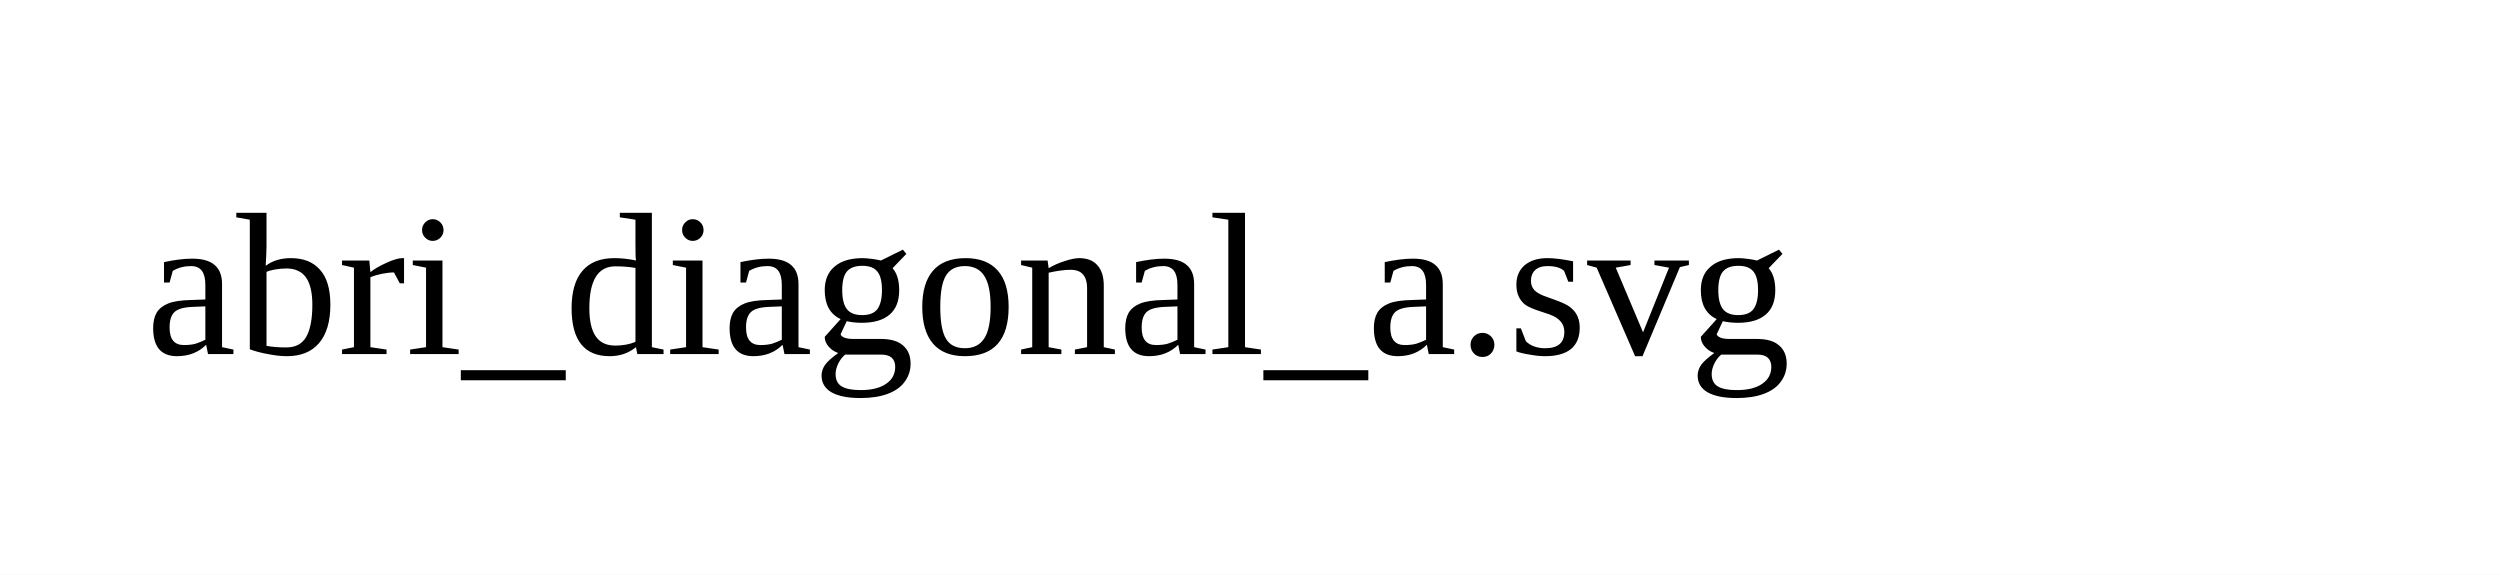
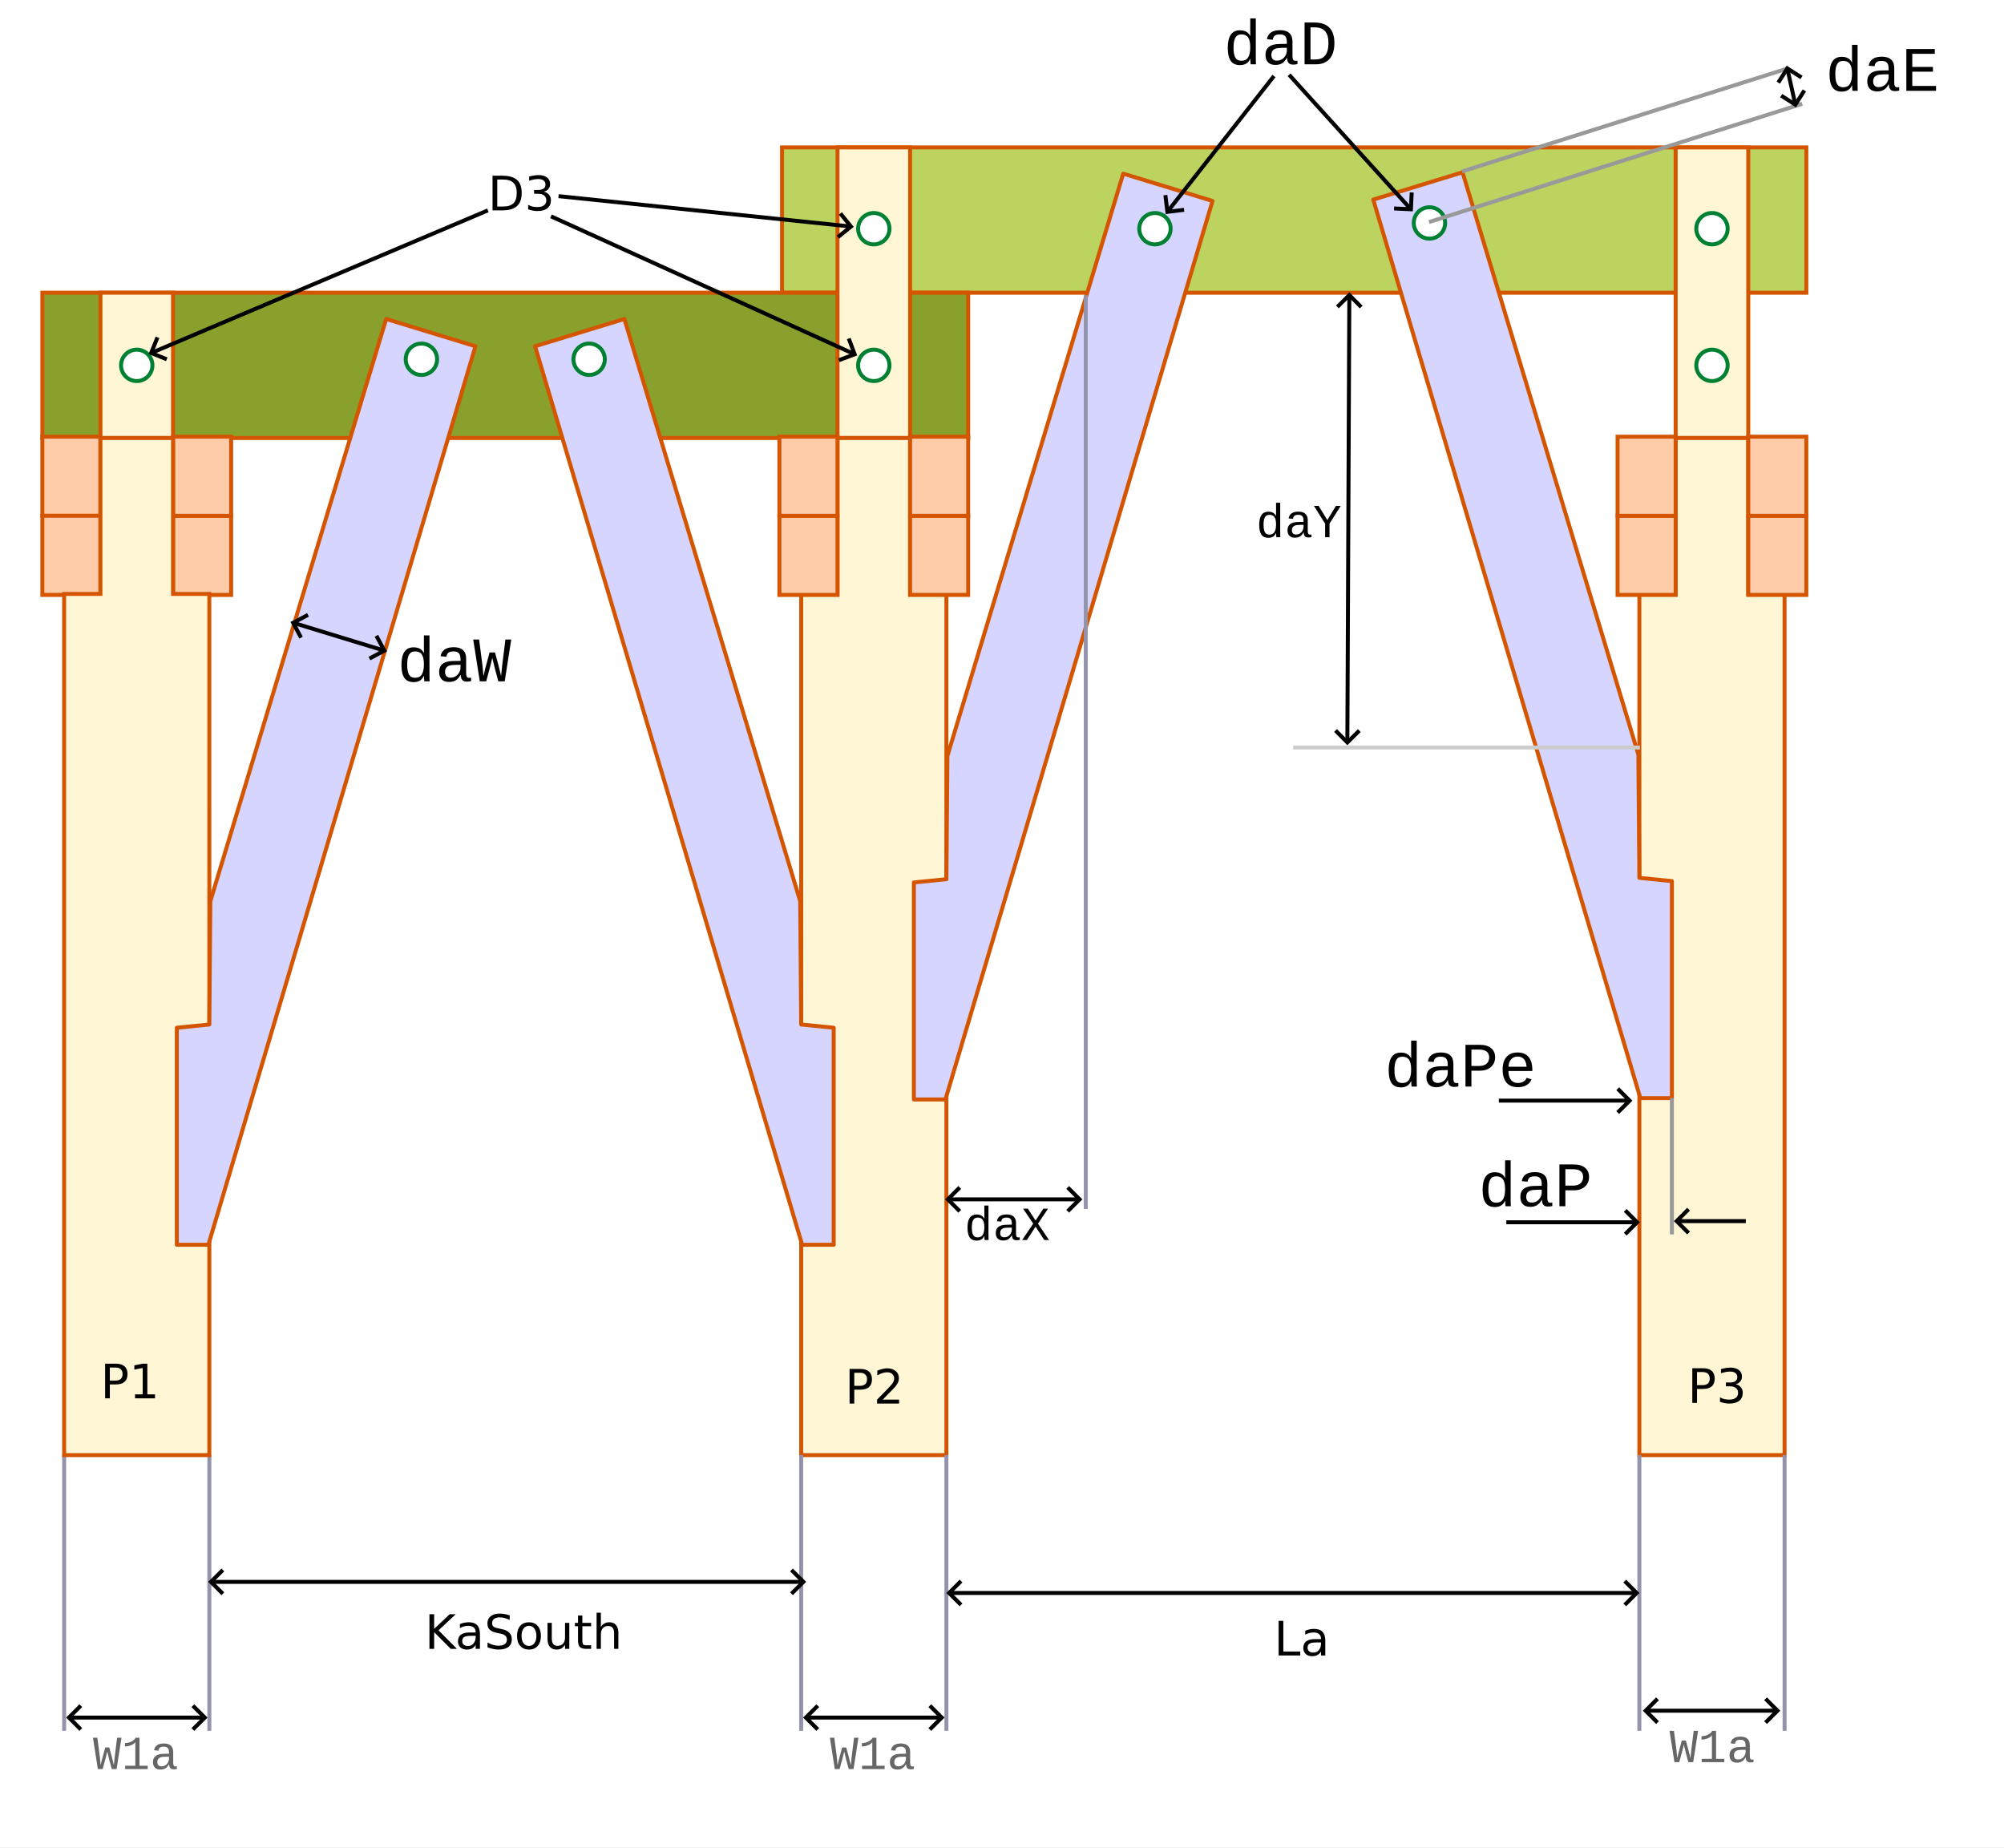
- <svg xmlns="http://www.w3.org/2000/svg" width="147.405" height="33.885" viewBox="0 0 39.001 8.965" version="1.1" id="svg1">
+ <svg xmlns="http://www.w3.org/2000/svg" width="505.985" height="466.343" viewBox="0 0 133.875 123.387" version="1.1" id="svg1">
  <defs id="defs1">
-     <rect x="90.996" y="4387.2" width="187.399" height="26.128" id="rect100" />
+     <rect x="383.807" y="6609.856" width="49.553" height="30.182" id="rect193" />
+     <rect x="482.263" y="6882.282" width="59.248" height="33.765" id="rect189" />
+     <rect x="513.161" y="6379.314" width="47.462" height="27.076" id="rect188" />
+     <rect x="347.204" y="6366.572" width="51.921" height="19.749" id="rect158" />
+     <rect x="149.393" y="6598.466" width="46.506" height="32.809" id="rect122" />
+     <marker style="overflow:visible" id="ArrowWide" refX="0" refY="0" orient="auto-start-reverse" markerWidth="1" markerHeight="1" viewBox="0 0 1 1" preserveAspectRatio="xMidYMid">
+       <path style="fill:none;stroke:context-stroke;stroke-width:1;stroke-linecap:butt" d="M 3,-3 0,0 3,3" transform="rotate(180,0.125,0)" id="path1" />
+     </marker>
+     <rect x="501.375" y="4350.879" width="35.995" height="20.068" id="rect226-3-3-2-7" />
+     <marker style="overflow:visible" id="ArrowWide-48-5-2-4-1" refX="0" refY="0" orient="auto-start-reverse" markerWidth="1" markerHeight="1" viewBox="0 0 1 1" preserveAspectRatio="xMidYMid">
+       <path style="fill:none;stroke:context-stroke;stroke-width:1;stroke-linecap:butt" d="M 3,-3 0,0 3,3" transform="rotate(180,0.125,0)" id="path1-82-0-5-4-2" />
+     </marker>
+     <rect x="501.375" y="4350.879" width="35.995" height="20.068" id="rect226-3-3-3-2-0" />
+     <marker style="overflow:visible" id="ArrowWide-48-5-3-9" refX="0" refY="0" orient="auto-start-reverse" markerWidth="1" markerHeight="1" viewBox="0 0 1 1" preserveAspectRatio="xMidYMid">
+       <path style="fill:none;stroke:context-stroke;stroke-width:1;stroke-linecap:butt" d="M 3,-3 0,0 3,3" transform="rotate(180,0.125,0)" id="path1-82-0-4-3" />
+     </marker>
+     <rect x="78.678" y="5847.359" width="53.195" height="33.741" id="rect117-6" />
+     <marker style="overflow:visible" id="ArrowWide-26" refX="0" refY="0" orient="auto-start-reverse" markerWidth="1" markerHeight="1" viewBox="0 0 1 1" preserveAspectRatio="xMidYMid">
+       <path style="fill:none;stroke:context-stroke;stroke-width:1;stroke-linecap:butt" d="M 3,-3 0,0 3,3" transform="rotate(180,0.125,0)" id="path4-1" />
+     </marker>
+     <marker style="overflow:visible" id="ArrowWide-48-5-0-9" refX="0" refY="0" orient="auto-start-reverse" markerWidth="1" markerHeight="1" viewBox="0 0 1 1" preserveAspectRatio="xMidYMid">
+       <path style="fill:none;stroke:context-stroke;stroke-width:1;stroke-linecap:butt" d="M 3,-3 0,0 3,3" transform="rotate(180,0.125,0)" id="path1-82-0-0-2" />
+     </marker>
+     <rect x="480.521" y="4481.984" width="44.744" height="27.207" id="rect229-4-8-3-2" />
+     <marker style="overflow:visible" id="ArrowWide-48-5-0-8-3" refX="0" refY="0" orient="auto-start-reverse" markerWidth="1" markerHeight="1" viewBox="0 0 1 1" preserveAspectRatio="xMidYMid">
+       <path style="fill:none;stroke:context-stroke;stroke-width:1;stroke-linecap:butt" d="M 3,-3 0,0 3,3" transform="rotate(180,0.125,0)" id="path1-82-0-0-5-7" />
+     </marker>
+     <rect x="480.521" y="4481.984" width="44.744" height="27.207" id="rect229-4-8-3-0-9" />
+     <marker style="overflow:visible" id="ArrowWide-48-5-0-8-8-2" refX="0" refY="0" orient="auto-start-reverse" markerWidth="1" markerHeight="1" viewBox="0 0 1 1" preserveAspectRatio="xMidYMid">
+       <path style="fill:none;stroke:context-stroke;stroke-width:1;stroke-linecap:butt" d="M 3,-3 0,0 3,3" transform="rotate(180,0.125,0)" id="path1-82-0-0-5-3-2" />
+     </marker>
+     <rect x="480.521" y="4481.984" width="44.744" height="27.207" id="rect229-4-8-3-0-0-9" />
+     <marker style="overflow:visible" id="ArrowWide-45-6-6" refX="0" refY="0" orient="auto-start-reverse" markerWidth="1" markerHeight="1" viewBox="0 0 1 1" preserveAspectRatio="xMidYMid">
+       <path style="fill:none;stroke:context-stroke;stroke-width:1;stroke-linecap:butt" d="M 3,-3 0,0 3,3" transform="rotate(180,0.125,0)" id="path1-620-7-1" />
+     </marker>
+     <rect x="280.948" y="6270.132" width="43.753" height="49.934" id="rect142-9" />
+     <rect x="332.172" y="6310.51" width="70.981" height="34.402" id="rect144-3" />
+     <rect x="-170.098" y="6174.496" width="62.433" height="55.425" id="rect154-3" />
+     <rect x="-151.623" y="6261.137" width="42.684" height="40.773" id="rect155-6" />
+     <rect x="-146.526" y="6349.053" width="38.861" height="38.224" id="rect156-1" />
+     <rect x="-146.526" y="6349.053" width="38.861" height="38.224" id="rect156-1-9" />
+     <marker style="overflow:visible" id="ArrowWide-48-5-2-4-1-6" refX="0" refY="0" orient="auto-start-reverse" markerWidth="1" markerHeight="1" viewBox="0 0 1 1" preserveAspectRatio="xMidYMid">
+       <path style="fill:none;stroke:context-stroke;stroke-width:1;stroke-linecap:butt" d="M 3,-3 0,0 3,3" transform="rotate(180,0.125,0)" id="path1-82-0-5-4-2-0" />
+     </marker>
+     <marker style="overflow:visible" id="ArrowWide-48-5-2-4-1-6-6" refX="0" refY="0" orient="auto-start-reverse" markerWidth="1" markerHeight="1" viewBox="0 0 1 1" preserveAspectRatio="xMidYMid">
+       <path style="fill:none;stroke:context-stroke;stroke-width:1;stroke-linecap:butt" d="M 3,-3 0,0 3,3" transform="rotate(180,0.125,0)" id="path1-82-0-5-4-2-0-4" />
+     </marker>
+     <marker style="overflow:visible" id="ArrowWide-48-5-2-4-1-6-9" refX="0" refY="0" orient="auto-start-reverse" markerWidth="1" markerHeight="1" viewBox="0 0 1 1" preserveAspectRatio="xMidYMid">
+       <path style="fill:none;stroke:context-stroke;stroke-width:1;stroke-linecap:butt" d="M 3,-3 0,0 3,3" transform="rotate(180,0.125,0)" id="path1-82-0-5-4-2-0-2" />
+     </marker>
  </defs>
-   <g id="layer1" transform="translate(-21.79845,-1158.145)">
-     <rect style="fill:#ffffff;stroke:#ffffff;stroke-width:0.265" id="rect116" width="38.736" height="8.701" x="21.931" y="1158.277" />
-     <text xml:space="preserve" transform="scale(0.2645833)" id="text100" style="text-align:start;writing-mode:lr-tb;direction:ltr;white-space:pre;shape-inside:url(#rect100);fill:#000000">
-       <tspan x="90.996" y="4398.118" id="tspan1">abri_diagonal_a.svg</tspan>
+   <g id="layer1" transform="translate(-10.97221,-1683.624)">
+     <rect style="fill:#89a02c;stroke:#d45500;stroke-width:0.265" id="rect80-8-6-5-6-2-8-0-7-9" width="9.705" height="17.217" x="-1712.79" y="-136.25" transform="matrix(0,-1,-1,0,0,0)" />
+     <rect style="fill:#ffffff;stroke:#ffffff;stroke-width:0.265" id="rect116" width="133.611" height="123.122" x="11.105" y="1683.757" />
+     <path style="fill:#ffffff;stroke:#000000;stroke-width:0.265;marker-end:url(#ArrowWide-48-5-2-4-1-6-9)" d="m 111.101,1757.139 8.67,1e-4" id="path104-4-3-1-7-6-9-0" />
+     <rect style="fill:#bcd35f;stroke:#d45500;stroke-width:0.265" id="rect80-8-6-5-6-2-8-6-1" width="9.705" height="68.429" x="-1703.175" y="63.215" transform="rotate(-90)" />
+     <rect style="fill:#fff6d5;stroke:#d45500;stroke-width:0.265" id="rect80-60-0-7-1-1-5" width="4.85" height="19.41" x="122.913" y="1693.47" />
+     <text xml:space="preserve" transform="matrix(0.2645833,0,0,0.2645833,-37.77692,565.5114)" id="text226-6-5-2-5" style="font-style:normal;font-variant:normal;font-weight:normal;font-stretch:normal;font-family:'Liberation Mono';-inkscape-font-specification:'Liberation Mono';text-align:start;writing-mode:lr-tb;direction:ltr;white-space:pre;shape-inside:url(#rect226-3-3-2-7);display:inline;fill:#000000;stroke:none;stroke-width:1">
+       <tspan x="501.375" y="4361.556" id="tspan1">daY</tspan>
+     </text>
+     <path style="fill:#fff6d5;stroke:#d45500;stroke-width:0.265" d="m 130.189,1780.814 h -9.701 v -57.52 h 2.425 l 2.9e-4,-10.414 4.85,-10e-5 -1e-5,10.414 2.425,-2e-4 z" id="path113-7-6" />
+     <rect style="fill:#ffccaa;stroke:#d45500;stroke-width:0.265" id="rect80-8-6-9-4-8-65-86-0-8-9-7-5" width="5.285" height="3.88" x="-1723.36" y="-131.644" transform="matrix(0,-1,-1,0,0,0)" />
+     <rect style="fill:#ffccaa;stroke:#d45500;stroke-width:0.265" id="rect80-8-6-9-4-8-65-86-0-8-9-7-2-6" width="5.285" height="3.88" x="-1723.36" y="-122.913" transform="matrix(0,-1,-1,0,0,0)" />
+     <rect style="fill:#ffccaa;stroke:#d45500;stroke-width:0.265" id="rect80-8-6-9-4-8-65-86-0-8-9-7-1-9" width="5.285" height="3.88" x="-1718.075" y="-131.644" transform="matrix(0,-1,-1,0,0,0)" />
+     <rect style="fill:#ffccaa;stroke:#d45500;stroke-width:0.265" id="rect80-8-6-9-4-8-65-86-0-8-9-7-3-3" width="5.285" height="3.88" x="-1718.075" y="-122.913" transform="matrix(0,-1,-1,0,0,0)" />
+     <circle style="fill:#ffffff;stroke:#008033;stroke-width:0.265" id="path102-0-29-2-7-7" cx="125.339" cy="1708.028" r="1.048" />
+     <circle style="fill:#ffffff;stroke:#008033;stroke-width:0.265" id="path102-0-29-2-9-4" cx="125.339" cy="1698.899" r="1.048" />
+     <rect style="fill:#89a02c;stroke:#d45500;stroke-width:0.265" id="rect80-8-6-5-6-2-8-0-7" width="9.705" height="61.849" x="-1712.88" y="-75.651" transform="matrix(0,-1,-1,0,0,0)" />
+     <rect style="fill:#ffccaa;stroke:#d45500;stroke-width:0.265" id="rect80-8-6-9-4-8-6-4-8-2-36-4" width="5.285" height="3.88" x="-1718.075" y="-17.682" transform="matrix(0,-1,-1,0,0,0)" />
+     <rect style="fill:#fff6d5;stroke:#d45500;stroke-width:0.265" id="rect80-60-0-7-1-1-4-4" width="4.85" height="19.41" x="-71.77" y="1693.47" transform="scale(-1,1)" />
+     <rect style="fill:#fff6d5;stroke:#d45500;stroke-width:0.265" id="rect80-60-0-7-1-8-9-3" width="4.85" height="9.705" x="-22.532" y="1703.175" transform="scale(-1,1)" />
+     <rect style="fill:#ffccaa;stroke:#d45500;stroke-width:0.265" id="rect80-8-6-9-4-8-6-4-8-2-3-2-0" width="5.285" height="3.88" x="-1723.36" y="-17.682" transform="matrix(0,-1,-1,0,0,0)" />
+     <rect style="fill:#ffccaa;stroke:#d45500;stroke-width:0.265" id="rect80-8-6-9-4-8-65-86-0-8-9-9-7" width="5.285" height="3.88" x="-1723.36" y="-26.413" transform="matrix(0,-1,-1,0,0,0)" />
+     <circle style="fill:#ffffff;stroke:#008033;stroke-width:0.265" id="path102-0-29-2-3-8" cx="-20.107" cy="1708.028" r="1.048" transform="scale(-1,1)" />
+     <path style="fill:#fff6d5;stroke:#d45500;stroke-width:0.265" d="m 64.495,1780.814 h 9.701 v -57.52 h -2.425 l -2.9e-4,-10.414 -4.85,-10e-5 1e-5,10.414 -2.425,-2e-4 z" id="path113-7-4-6" />
+     <rect style="fill:#ffccaa;stroke:#d45500;stroke-width:0.265" id="rect80-8-6-9-4-8-65-86-0-8-9-7-4-8" width="5.285" height="3.88" x="-1723.36" y="63.039" transform="rotate(-90)" />
+     <rect style="fill:#ffccaa;stroke:#d45500;stroke-width:0.265" id="rect80-8-6-9-4-8-65-86-0-8-9-7-2-0-8" width="5.285" height="3.88" x="-1723.36" y="71.77" transform="rotate(-90)" />
+     <rect style="fill:#ffccaa;stroke:#d45500;stroke-width:0.265" id="rect80-8-6-9-4-8-65-86-0-8-9-7-1-5-4" width="5.285" height="3.88" x="-1718.075" y="63.039" transform="rotate(-90)" />
+     <rect style="fill:#ffccaa;stroke:#d45500;stroke-width:0.265" id="rect80-8-6-9-4-8-65-86-0-8-9-7-3-9-3" width="5.285" height="3.88" x="-1718.075" y="71.77" transform="rotate(-90)" />
+     <circle style="fill:#ffffff;stroke:#008033;stroke-width:0.265" id="path102-0-29-2-7-6-1" cx="-69.345" cy="1708.028" r="1.048" transform="scale(-1,1)" />
+     <circle style="fill:#ffffff;stroke:#008033;stroke-width:0.265" id="path102-0-29-2-9-3-4" cx="-69.345" cy="1698.9" r="1.048" transform="scale(-1,1)" />
+     <rect style="fill:#ffccaa;stroke:#d45500;stroke-width:0.265" id="rect80-8-6-9-4-8-65-86-0-8-9-9-5-2" width="5.285" height="3.88" x="-1718.075" y="-26.413" transform="matrix(0,-1,-1,0,0,0)" />
+     <path style="fill:#ffffff;stroke:#000000;stroke-width:0.265;marker-start:url(#ArrowWide-48-5-2-4-1);marker-end:url(#ArrowWide-48-5-2-4-1)" d="m 74.357,1763.733 8.67,10e-5" id="path104-4-3-1-7-6" />
+     <text xml:space="preserve" transform="matrix(0.2645833,0,0,0.2645833,-57.2653,612.4523)" id="text226-6-5-3-7-8" style="font-style:normal;font-variant:normal;font-weight:normal;font-stretch:normal;font-family:'Liberation Mono';-inkscape-font-specification:'Liberation Mono';text-align:start;writing-mode:lr-tb;direction:ltr;white-space:pre;shape-inside:url(#rect226-3-3-3-2-0);display:inline;fill:#000000;stroke:none;stroke-width:1">
+       <tspan x="501.375" y="4361.556" id="tspan2">daX</tspan>
+     </text>
+     <path style="fill:#ffffff;stroke:#000000;stroke-width:0.265;marker-start:url(#ArrowWide-48-5-3-9);marker-end:url(#ArrowWide-48-5-3-9)" d="m 101.113,1703.399 -0.132,29.749" id="path105-0-4-1-2" />
+     <text xml:space="preserve" transform="matrix(0.2645833,0,0,0.2645833,22.7486,147.7519)" id="text115-6" style="font-family:'DejaVu Sans';-inkscape-font-specification:'DejaVu Sans';text-align:start;writing-mode:lr-tb;direction:ltr;white-space:pre;shape-inside:url(#rect117-6);display:inline;fill:#000000;stroke:none">
+       <tspan x="78.678" y="5857.977" id="tspan3">D3</tspan>
+     </text>
+     <path style="fill:#000000;stroke:#000000;stroke-width:0.265;marker-start:url(#ArrowWide-26)" d="m 21.132,1707.174 22.433,-9.499" id="path139-4" />
+     <path style="fill:#000000;stroke:#000000;stroke-width:0.265;marker-end:url(#ArrowWide-26)" d="m 47.78,1698.073 20.227,9.187" id="path140-9" />
+     <path style="fill:#000000;stroke:#000000;stroke-width:0.265;marker-end:url(#ArrowWide-26)" d="m 48.285,1696.725 19.469,2.023" id="path141-5" />
+     <path style="fill:#aaaaff;stroke:#9393ac;stroke-width:0.265" d="m 130.189,1799.233 v -18.42" id="path101-6-4-9-9-8-9-7-0" />
+     <path style="fill:#aaaaff;stroke:#9393ac;stroke-width:0.265" d="m 120.488,1799.233 v -18.42" id="path101-6-4-9-9-8-9-7-9-4" />
+     <path style="fill:#aaaaff;stroke:#9393ac;stroke-width:0.265" d="m 74.196,1799.233 v -18.42" id="path101-6-4-9-9-8-9-7-2-8" />
+     <path style="fill:#aaaaff;stroke:#9393ac;stroke-width:0.265" d="m 64.495,1799.233 v -18.42" id="path101-6-4-9-9-8-9-7-5-7" />
+     <path style="fill:#aaaaff;stroke:#9393ac;stroke-width:0.265" d="m 24.957,1799.233 v -18.42" id="path101-6-4-9-9-8-9-7-6-1" />
+     <path style="fill:#aaaaff;stroke:#9393ac;stroke-width:0.265" d="m 15.257,1799.233 v -18.42" id="path101-6-4-9-9-8-9-7-1-7" />
+     <path style="fill:#ffffff;stroke:#000000;stroke-width:0.265;marker-start:url(#ArrowWide-48-5-0-9);marker-end:url(#ArrowWide-48-5-0-9)" d="m 120.972,1797.886 8.676,10e-5" id="path104-4-3-2-2" />
+     <text xml:space="preserve" transform="matrix(0.2645833,0,0,0.2645833,-4.632786,612.6411)" id="text229-4-0-9-7" style="font-style:normal;font-variant:normal;font-weight:normal;font-stretch:normal;font-family:'Liberation Mono';-inkscape-font-specification:'Liberation Mono';text-align:start;writing-mode:lr-tb;direction:ltr;white-space:pre;shape-inside:url(#rect229-4-8-3-2);display:inline;fill:#666666;stroke:none;stroke-width:1">
+       <tspan x="480.521" y="4492.662" id="tspan4">W1a</tspan>
+     </text>
+     <path style="fill:#ffffff;stroke:#000000;stroke-width:0.265;marker-start:url(#ArrowWide-48-5-0-8-3);marker-end:url(#ArrowWide-48-5-0-8-3)" d="m 64.873,1798.346 8.943,10e-5" id="path104-4-3-2-3-2" />
+     <text xml:space="preserve" transform="matrix(0.2645833,0,0,0.2645833,-60.7244,613.1011)" id="text229-4-0-9-0-6" style="font-style:normal;font-variant:normal;font-weight:normal;font-stretch:normal;font-family:'Liberation Mono';-inkscape-font-specification:'Liberation Mono';text-align:start;writing-mode:lr-tb;direction:ltr;white-space:pre;shape-inside:url(#rect229-4-8-3-0-9);display:inline;fill:#666666;stroke:none;stroke-width:1">
+       <tspan x="480.521" y="4492.662" id="tspan5">W1a</tspan>
+     </text>
+     <path style="fill:#ffffff;stroke:#000000;stroke-width:0.265;marker-start:url(#ArrowWide-48-5-0-8-8-2);marker-end:url(#ArrowWide-48-5-0-8-8-2)" d="m 15.642,1798.346 8.943,10e-5" id="path104-4-3-2-3-3-0" />
+     <text xml:space="preserve" transform="matrix(0.2645833,0,0,0.2645833,-109.9557,613.101)" id="text229-4-0-9-0-4-6" style="font-style:normal;font-variant:normal;font-weight:normal;font-stretch:normal;font-family:'Liberation Mono';-inkscape-font-specification:'Liberation Mono';text-align:start;writing-mode:lr-tb;direction:ltr;white-space:pre;shape-inside:url(#rect229-4-8-3-0-0-9);display:inline;fill:#666666;stroke:none;stroke-width:1">
+       <tspan x="480.521" y="4492.662" id="tspan6">W1a</tspan>
+     </text>
+     <path style="fill:#000000;stroke:#000000;stroke-width:0.265;marker-start:url(#ArrowWide-26);marker-end:url(#ArrowWide-26)" d="m 25.131,1789.281 39.444,10e-5" id="path142-5" />
+     <path style="fill:#000000;stroke:#000000;stroke-width:0.265;marker-start:url(#ArrowWide-45-6-6);marker-end:url(#ArrowWide-45-6-6)" d="m 74.443,1790.024 45.798,10e-5" id="path142-6-6-9" />
+     <text xml:space="preserve" transform="matrix(0.2645833,0,0,0.2645833,21.7459,132.4181)" id="text142-4" style="font-family:'DejaVu Sans';-inkscape-font-specification:'DejaVu Sans';text-align:start;writing-mode:lr-tb;direction:ltr;white-space:pre;shape-inside:url(#rect142-9);display:inline;fill:#000000;stroke:none">
+       <tspan x="280.949" y="6280.75" id="tspan7">La</tspan>
+     </text>
+     <text xml:space="preserve" transform="matrix(0.2645833,0,0,0.2645833,-48.53647,121.2932)" id="text144-0" style="font-family:'DejaVu Sans';-inkscape-font-specification:'DejaVu Sans';text-align:start;writing-mode:lr-tb;direction:ltr;white-space:pre;shape-inside:url(#rect144-3);display:inline;fill:#000000;stroke:none">
+       <tspan x="332.172" y="6321.127" id="tspan8">KaSouth</tspan>
+     </text>
+     <text xml:space="preserve" transform="matrix(0.2645833,0,0,0.2645833,62.90135,134.6093)" id="text154-5" style="font-family:'DejaVu Sans';-inkscape-font-specification:'DejaVu Sans';text-align:start;writing-mode:lr-tb;direction:ltr;white-space:pre;shape-inside:url(#rect154-3);display:inline;fill:#000000;stroke:none">
+       <tspan x="-170.098" y="6185.113" id="tspan9">P1</tspan>
+     </text>
+     <text xml:space="preserve" transform="matrix(0.2645833,0,0,0.2645833,107.5335,117.972)" id="text155-3" style="font-family:'DejaVu Sans';-inkscape-font-specification:'DejaVu Sans';text-align:start;writing-mode:lr-tb;direction:ltr;white-space:pre;shape-inside:url(#rect155-6);display:inline;fill:#000000;stroke:none">
+       <tspan x="-151.623" y="6271.754" id="tspan10">P2</tspan>
+     </text>
+     <text xml:space="preserve" transform="matrix(0.2645833,0,0,0.2645833,162.4836,94.66387)" id="text156-4" style="font-family:'DejaVu Sans';-inkscape-font-specification:'DejaVu Sans';text-align:start;writing-mode:lr-tb;direction:ltr;white-space:pre;shape-inside:url(#rect156-1);display:inline;fill:#000000;stroke:none">
+       <tspan x="-146.527" y="6359.67" id="tspan11">P3</tspan>
+     </text>
+     <path style="fill:#fff6d5;stroke:#d45500;stroke-width:0.265" d="m 24.957,1780.814 h -9.701 v -57.52 h 2.425 l 2.9e-4,-10.414 4.85,-10e-5 -10e-6,10.414 2.425,-2e-4 z" id="path113-7-7-9" />
+     <path style="fill:#d5d5ff;stroke:#d45500;stroke-width:0.265;stroke-linejoin:round" d="M 42.735,1706.752 24.892,1766.767 h -2.107 v -14.496 l 2.172,-0.217 0.067,-8.232 11.746,-38.893 z" id="path120" />
+     <circle style="fill:#ffffff;stroke:#008033;stroke-width:0.265" id="path102-0-29-2-3-8-0" cx="-39.124" cy="1707.62" r="1.048" transform="scale(-1,1)" />
+     <path style="fill:#d5d5ff;stroke:#d45500;stroke-width:0.265;stroke-linejoin:round" d="m 46.717,1706.752 17.843,60.014 h 2.107 v -14.496 l -2.172,-0.217 -0.067,-8.232 -11.746,-38.893 z" id="path120-9" />
+     <circle style="fill:#ffffff;stroke:#008033;stroke-width:0.265" id="path102-0-29-2-3-8-0-8" cx="50.328" cy="1707.62" r="1.048" />
+     <path style="fill:#d5d5ff;stroke:#d45500;stroke-width:0.265;stroke-linejoin:round" d="m 102.711,1696.957 17.843,60.014 h 2.107 v -14.496 l -2.172,-0.217 -0.067,-8.232 -11.746,-38.893 z" id="path120-9-7" />
+     <path style="fill:#d5d5ff;stroke:#d45500;stroke-width:0.265;stroke-linejoin:round" d="m 91.973,1697.047 -17.843,60.014 h -2.107 v -14.496 l 2.172,-0.217 0.067,-8.232 11.746,-38.893 z" id="path120-4" />
+     <circle style="fill:#ffffff;stroke:#008033;stroke-width:0.265" id="path102-0-29-2-3-8-0-7" cx="-88.127" cy="1698.9" r="1.048" transform="scale(-1,1)" />
+     <circle style="fill:#ffffff;stroke:#008033;stroke-width:0.265" id="path102-0-29-2-3-8-0-7-3" cx="-106.465" cy="1698.515" r="1.048" transform="scale(-1,1)" />
+     <path style="fill:#aaaaff;stroke:#9393ac;stroke-width:0.265" d="m 83.505,1764.376 v -61.032" id="path101-6-4-9-1-0-6-0-0" />
+     <path style="fill:#aaaaff;stroke:#cccccc;stroke-width:0.265" d="M 97.362,1733.552 H 120.524" id="path101-2-3-4-9-7-7" />
+     <text xml:space="preserve" transform="matrix(0.2645833,0,0,0.2645833,56.45326,94.36135)" id="text156-4-3" style="font-family:'DejaVu Sans';-inkscape-font-specification:'DejaVu Sans';text-align:start;writing-mode:lr-tb;direction:ltr;white-space:pre;shape-inside:url(#rect156-1-9);display:inline;fill:#000000;stroke:none">
+       <tspan x="-146.527" y="6359.67" id="tspan12">P1</tspan>
+     </text>
+     <path style="fill:#e5ffd5;stroke:#000000;stroke-width:0.265;stroke-linejoin:round;stroke-dasharray:none;marker-start:url(#ArrowWide);marker-end:url(#ArrowWide)" d="m 30.618,1725.24 5.964,1.823" id="path122" />
+     <text xml:space="preserve" transform="matrix(0.2645833,0,0,0.2645833,-2.022702,-20.47985)" id="text122" style="font-size:16px;line-height:normal;font-family:'Liberation Mono';-inkscape-font-specification:'Liberation Mono';text-decoration-color:#000000;white-space:pre;shape-inside:url(#rect122);fill:#000000;stroke-width:1;-inkscape-stroke:none;stop-color:#000000">
+       <tspan x="149.393" y="6612.703" id="tspan13">daW</tspan>
+     </text>
+     <path style="fill:#e5ffd5;stroke:#999999;stroke-width:0.265;stroke-linejoin:round;stroke-dasharray:none" d="m 122.661,1756.971 v 9.102" id="path155" />
+     <path style="fill:#ffffff;stroke:#000000;stroke-width:0.265;marker-end:url(#ArrowWide-48-5-2-4-1-6)" d="m 111.601,1765.263 8.67,10e-5" id="path104-4-3-1-7-6-9" />
+     <path style="fill:#ffffff;stroke:#000000;stroke-width:0.265;marker-end:url(#ArrowWide-48-5-2-4-1-6-6)" d="m 127.6,1765.186 -4.554,10e-5" id="path104-4-3-1-7-6-9-3" />
+     <path style="fill:#e5ffd5;stroke:#999999;stroke-width:0.265;stroke-linejoin:round;stroke-dasharray:none" d="m 106.434,1698.457 24.933,-7.9" id="path156" />
+     <path style="fill:#e5ffd5;stroke:#999999;stroke-width:0.265;stroke-linejoin:round;stroke-dasharray:none" d="m 108.644,1695.077 21.668,-6.854" id="path156-4" />
+     <path style="fill:#e5ffd5;stroke:#000000;stroke-width:0.265;stroke-linejoin:round;stroke-dasharray:none;marker-start:url(#ArrowWide);marker-end:url(#ArrowWide)" d="m 130.895,1690.549 -0.51,-2.29" id="path157" />
+     <text xml:space="preserve" transform="matrix(0.2645833,0,0,0.2645833,0.8427923,-0.3371169)" id="text158" style="font-size:16px;line-height:normal;font-family:'Liberation Mono';-inkscape-font-specification:'Liberation Mono';text-decoration-color:#000000;white-space:pre;shape-inside:url(#rect158);fill:#000000;stroke-width:1;-inkscape-stroke:none;stop-color:#000000">
+       <tspan x="347.203" y="6380.809" id="tspan14">daD</tspan>
+     </text>
+     <path style="fill:#e5ffd5;stroke:#000000;stroke-width:0.265;stroke-linejoin:round;stroke-dasharray:none;marker-end:url(#ArrowWide)" d="m 96.078,1688.703 -7.079,9.018" id="path187" />
+     <path style="fill:#e5ffd5;stroke:#000000;stroke-width:0.265;stroke-linejoin:round;stroke-dasharray:none;marker-end:url(#ArrowWide)" d="m 97.09,1688.619 8.091,8.934" id="path188" />
+     <text xml:space="preserve" transform="matrix(0.2645833,0,0,0.2645833,-2.865494,-1.938422)" id="text188" style="font-size:16px;line-height:normal;font-family:'Liberation Mono';-inkscape-font-specification:'Liberation Mono';text-decoration-color:#000000;white-space:pre;shape-inside:url(#rect188);fill:#000000;stroke-width:1;-inkscape-stroke:none;stop-color:#000000">
+       <tspan x="513.16" y="6393.551" id="tspan15">daE</tspan>
+     </text>
+     <text xml:space="preserve" transform="matrix(0.2645833,0,0,0.2645833,-17.8672,-60.51249)" id="text189" style="font-size:16px;line-height:normal;font-family:'Liberation Mono';-inkscape-font-specification:'Liberation Mono';text-decoration-color:#000000;white-space:pre;shape-inside:url(#rect189);fill:#000000;stroke-width:1;-inkscape-stroke:none;stop-color:#000000">
+       <tspan x="482.264" y="6896.518" id="tspan16">daP</tspan>
+     </text>
+     <text xml:space="preserve" transform="matrix(0.2645833,0,0,0.2645833,1.907021,3.575665)" id="text193" style="font-size:16px;line-height:normal;font-family:'Liberation Mono';-inkscape-font-specification:'Liberation Mono';text-decoration-color:#000000;white-space:pre;shape-inside:url(#rect193);fill:#000000;stroke-width:1;-inkscape-stroke:none;stop-color:#000000">
+       <tspan x="383.807" y="6624.092" id="tspan17">daPe</tspan>
    </text>
  </g>
</svg>
